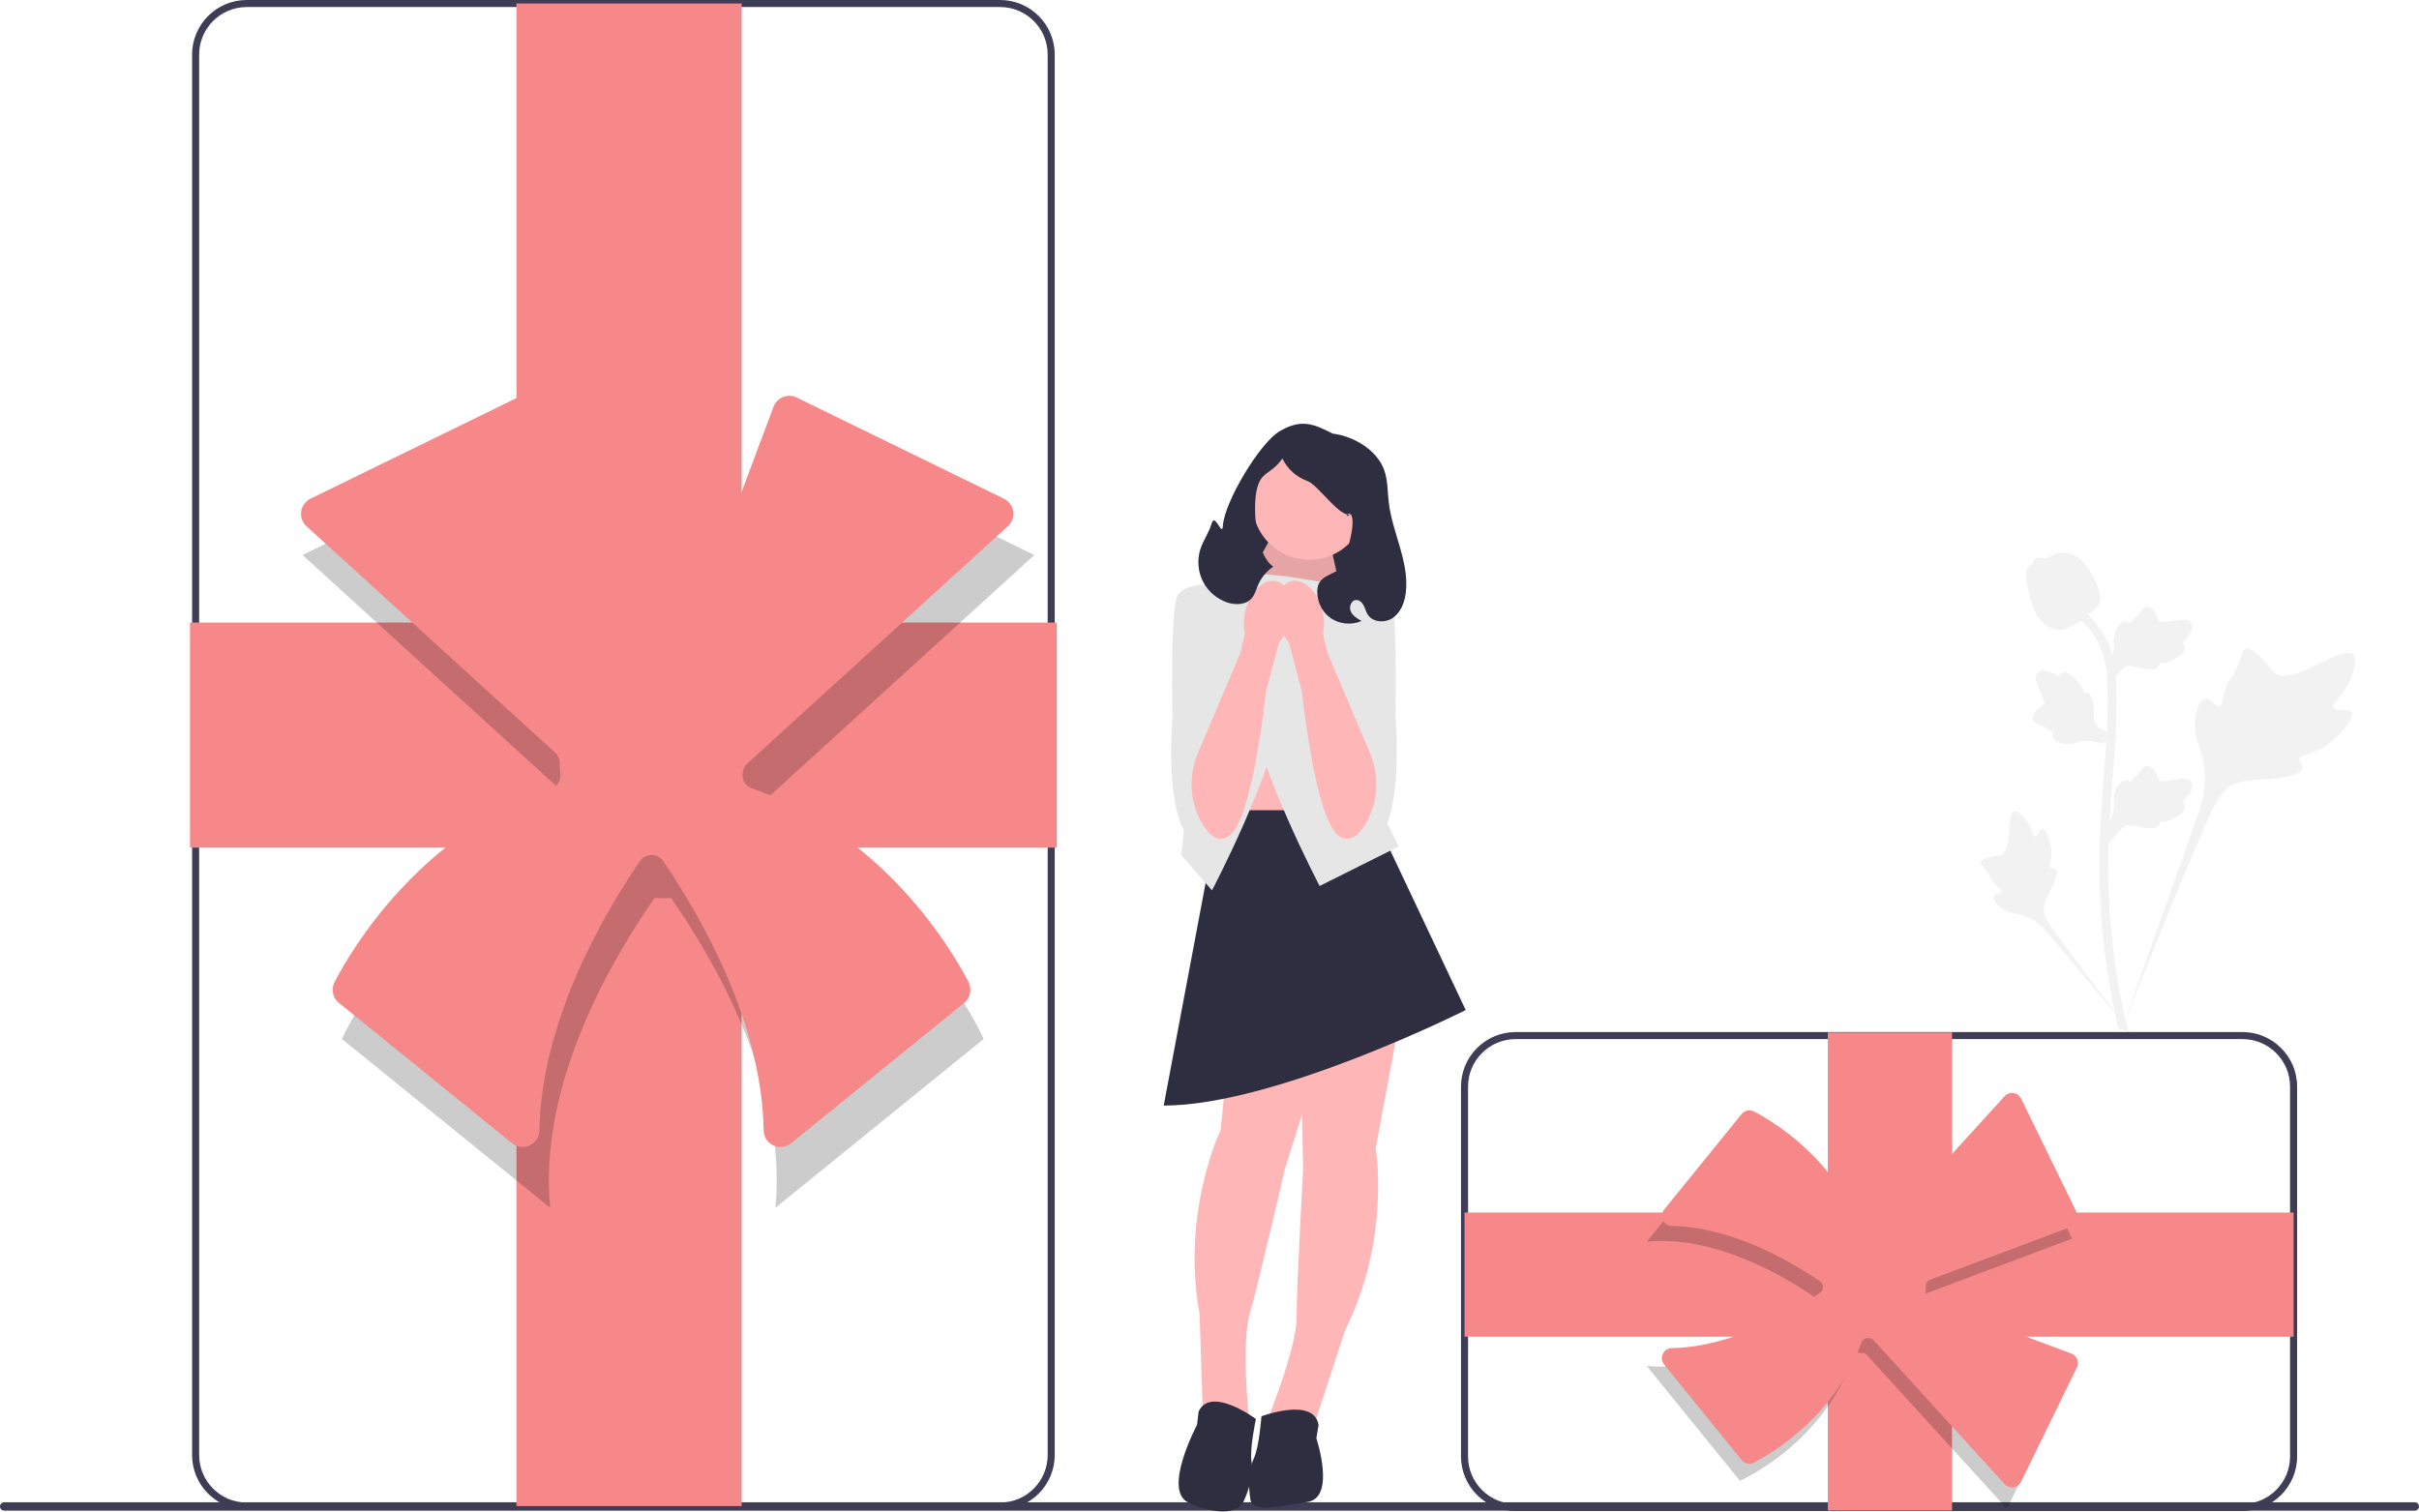
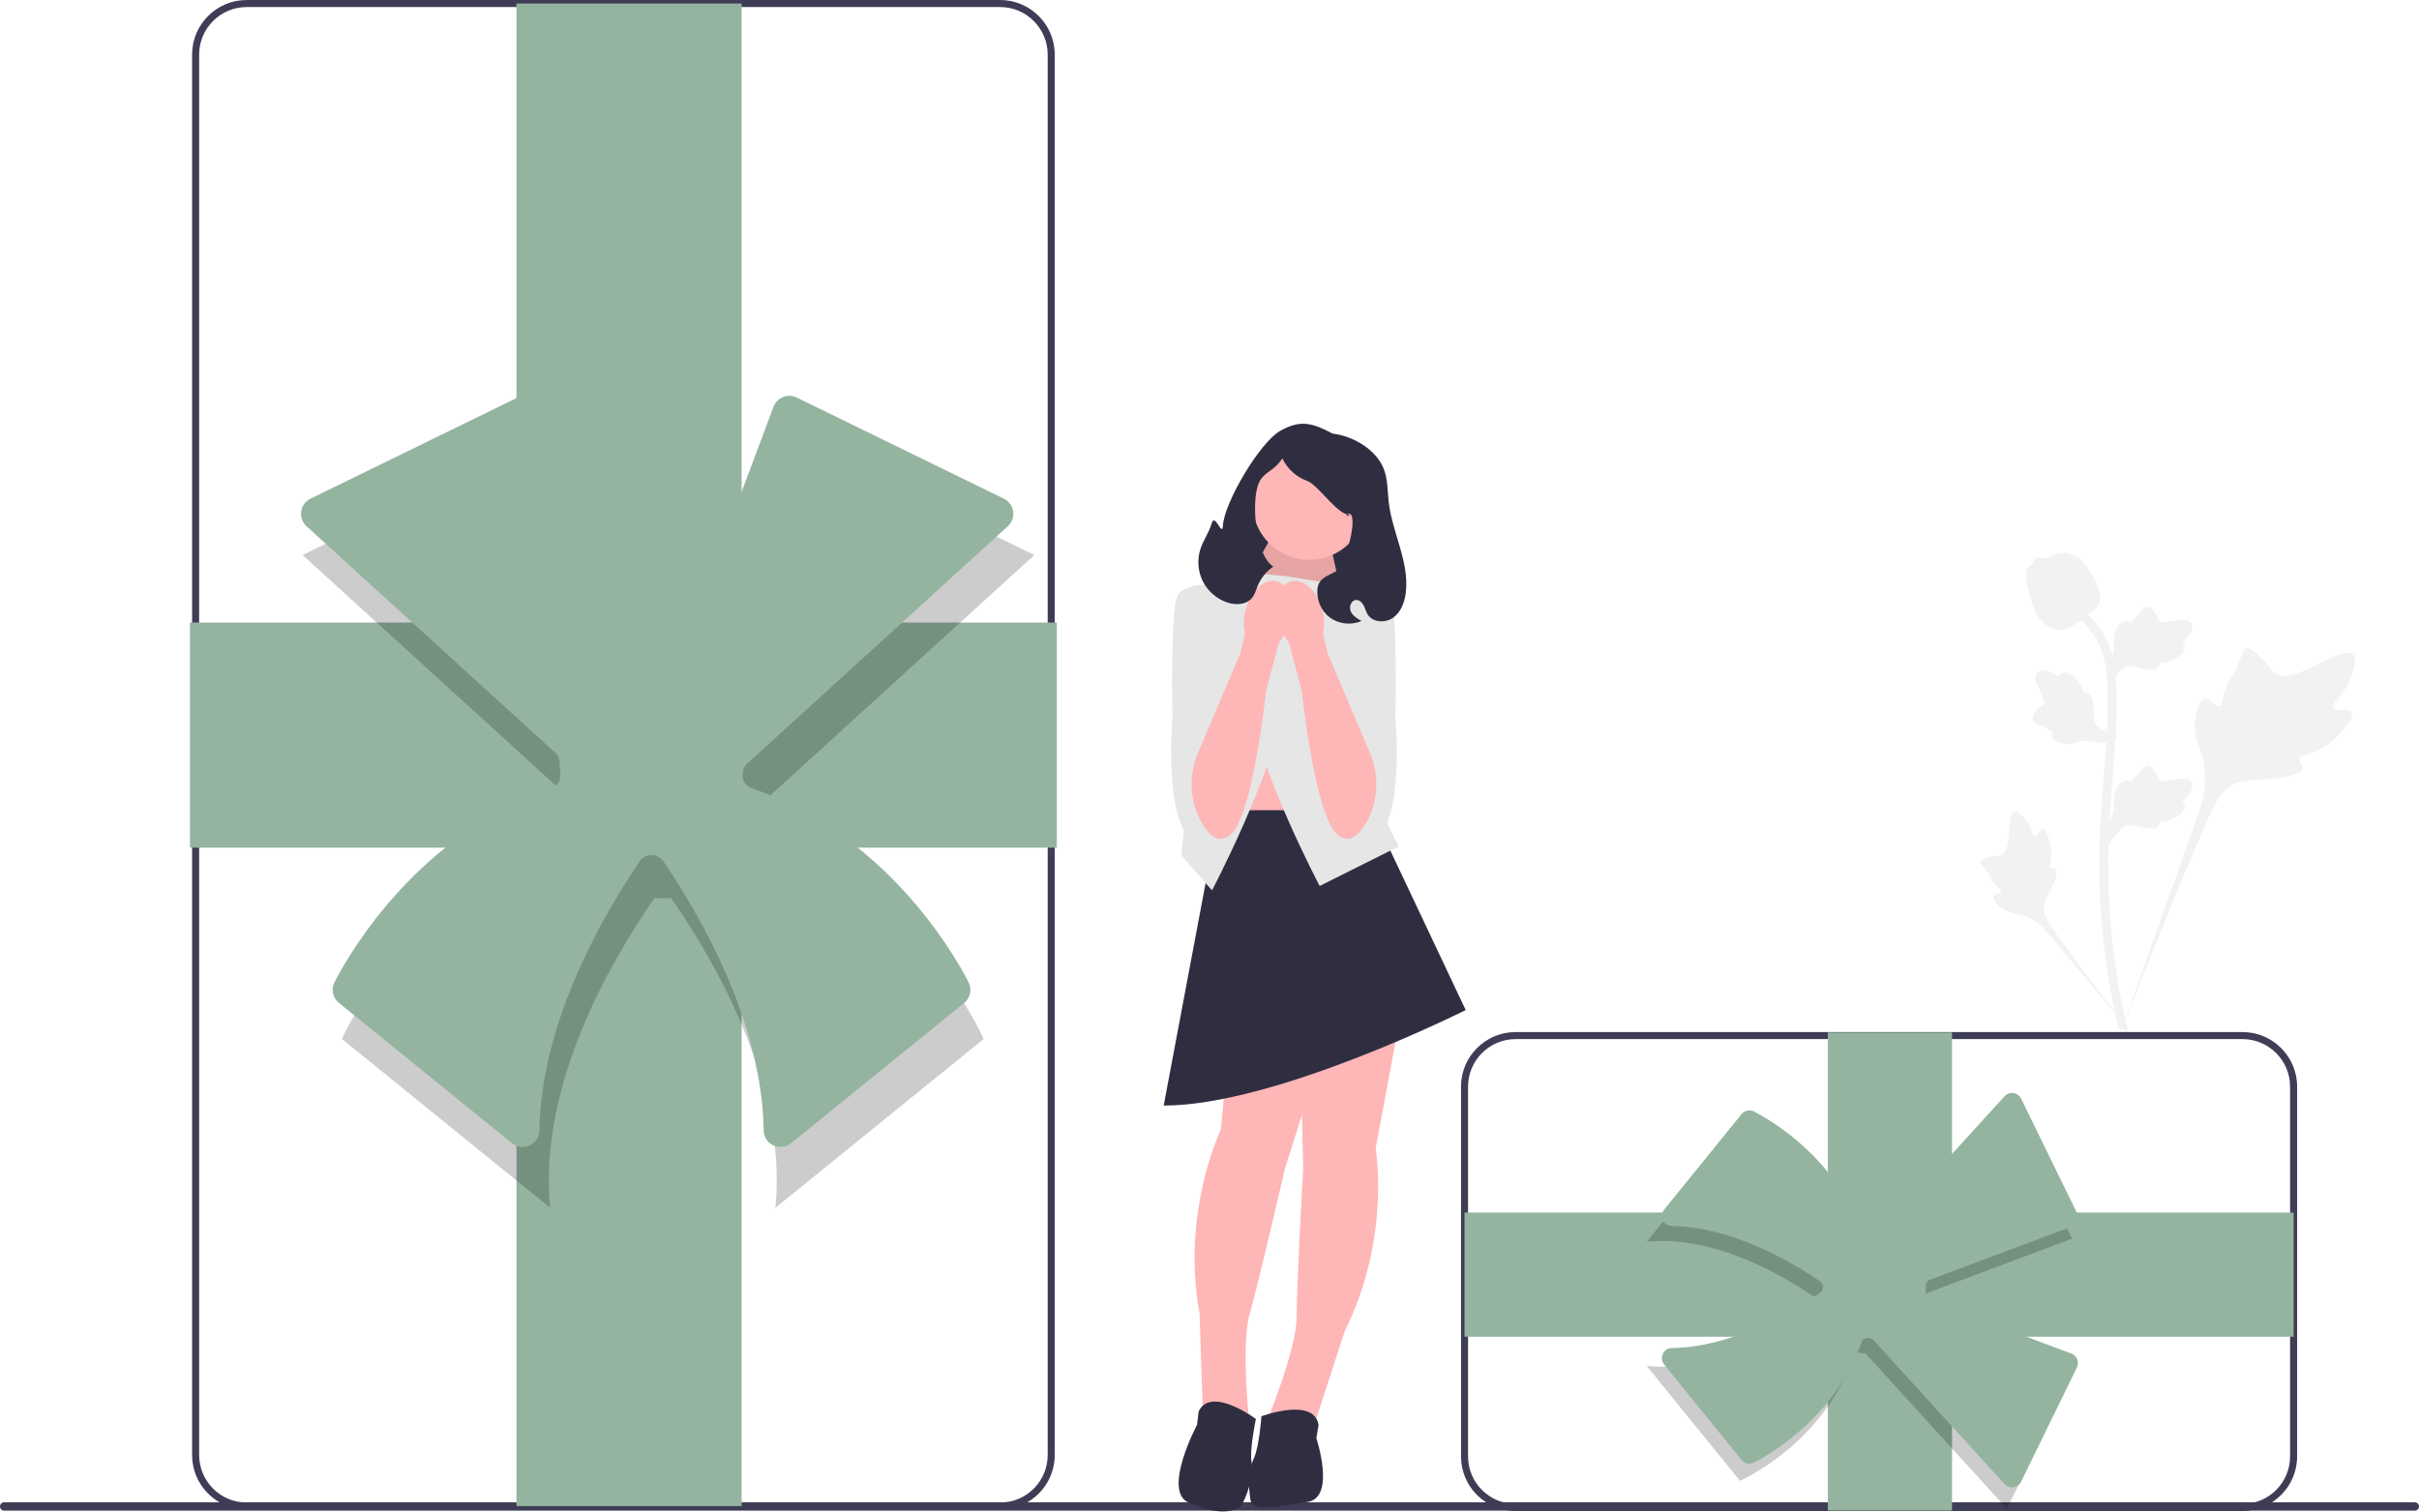
<svg xmlns="http://www.w3.org/2000/svg" width="685.67" height="428.525" viewBox="0 0 685.67 428.525">
  <path d="M0,427.11c0,.66,.53,1.19,1.19,1.19H684.48c.66,0,1.19-.53,1.19-1.19,0-.66-.53-1.19-1.19-1.19H1.19c-.66,0-1.19,.53-1.19,1.19Z" fill="#3f3d56" />
  <path d="M283.497,428H69.917c-8.529,0-15.468-6.939-15.468-15.469V15.468c0-8.529,6.939-15.468,15.468-15.468h213.58c8.529,0,15.468,6.939,15.468,15.468V412.531c0,8.529-6.939,15.469-15.468,15.469ZM69.917,2c-7.426,0-13.468,6.042-13.468,13.468V412.531c0,7.427,6.042,13.469,13.468,13.469h213.58c7.426,0,13.468-6.042,13.468-13.469V15.468c0-7.426-6.042-13.468-13.468-13.468H69.917Z" fill="#3f3d56" />
  <g>
    <path d="M666.534,201.907c-.844-1.424-4.497,.101-5.168-1.191-.669-1.287,2.724-3.249,4.663-7.73,.35-.808,2.553-5.9,.922-7.472-3.092-2.978-17.24,9.313-22.191,5.29-1.087-.883-1.846-2.645-5.134-5.506-1.308-1.138-2.099-1.652-2.865-1.461-1.086,.271-1.172,1.725-2.337,4.584-1.747,4.287-2.78,4.028-3.798,7.449-.756,2.539-.583,4.016-1.472,4.303-1.258,.407-2.416-2.286-4.011-2.045-1.627,.246-2.611,3.382-2.922,5.73-.583,4.406,1.035,7.313,1.932,10.371,.975,3.322,1.553,8.375-.698,15.528l-22.277,62.766c4.918-12.879,19.158-48.185,25.142-61.305,1.727-3.787,3.635-7.629,7.551-9.145,3.77-1.46,8.949-.588,15.55-2.179,.771-.186,2.911-.73,3.18-1.988,.223-1.04-1.036-1.621-.842-2.595,.259-1.307,2.734-1.323,5.775-2.831,2.144-1.063,3.48-2.328,4.629-3.415,.346-.328,5.495-5.262,4.371-7.157h-0Z" fill="#f2f2f2" />
    <path d="M578.889,234.949c-.942,.004-1.248,2.236-2.076,2.193-.825-.043-.808-2.275-2.448-4.519-.296-.405-2.159-2.955-3.401-2.608-2.354,.658-.404,11.148-3.806,12.418-.747,.279-1.831,.143-4.184,.931-.936,.314-1.417,.554-1.544,.985-.18,.611,.508,1.073,1.575,2.47,1.6,2.094,1.175,2.527,2.56,4.013,1.028,1.104,1.803,1.445,1.687,1.964-.163,.735-1.819,.526-2.161,1.379-.349,.87,.907,2.257,1.969,3.087,1.994,1.558,3.888,1.602,5.647,2.044,1.912,.48,4.559,1.654,7.42,4.823l24.378,29.044c-4.902-6.13-18.122-23.306-22.835-30.029-1.36-1.941-2.696-3.985-2.31-6.345,.371-2.272,2.293-4.562,3.417-8.261,.131-.432,.481-1.639-.058-2.134-.446-.409-1.094,.041-1.517-.335-.567-.504,.14-1.724,.277-3.651,.097-1.359-.138-2.38-.341-3.258-.061-.265-.997-4.215-2.251-4.21v0h-0Z" fill="#f2f2f2" />
    <path d="M597.688,239.17l-.568-5.068,.259-.384c1.2-1.777,1.812-3.512,1.82-5.159,.001-.262-.011-.524-.023-.79-.049-1.057-.11-2.371,.575-3.903,.384-.854,1.463-2.831,3.086-2.587,.437,.061,.767,.262,1.018,.497,.037-.059,.075-.117,.115-.181,.505-.771,.905-1.101,1.291-1.419,.296-.245,.602-.497,1.082-1.094,.21-.262,.374-.492,.513-.685,.42-.585,.968-1.282,1.935-1.27,1.033,.049,1.574,.903,1.932,1.468,.64,1.008,.93,1.735,1.122,2.217,.07,.176,.149,.374,.19,.436,.333,.489,3.038,.032,4.057-.135,2.289-.382,4.27-.712,5.087,.732,.585,1.033,.151,2.398-1.33,4.168-.461,.551-.952,.969-1.388,1.297,.361,.215,.684,.546,.815,1.065h0c.308,1.228-.748,2.459-3.137,3.663-.593,.301-1.392,.702-2.512,.896-.527,.091-1.002,.113-1.408,.125-.009,.235-.064,.489-.207,.751-.42,.771-1.293,1.138-2.61,1.05-1.449-.076-2.642-.352-3.694-.595-.919-.21-1.711-.389-2.332-.347-1.153,.093-2.041,1.016-3.083,2.212l-2.603,3.042h-0Z" fill="#f2f2f2" />
    <path d="M600.322,208.994l-4.758,1.835-.437-.153c-2.023-.71-3.857-.862-5.452-.451-.254,.065-.504,.143-.759,.223-1.01,.315-2.266,.708-3.922,.434-.924-.155-3.11-.697-3.285-2.329-.052-.438,.059-.809,.222-1.111-.066-.021-.133-.042-.204-.065-.874-.293-1.295-.597-1.7-.889-.312-.224-.633-.456-1.333-.769-.307-.137-.571-.237-.793-.322-.672-.258-1.486-.611-1.719-1.549-.215-1.011,.474-1.751,.93-2.241,.813-.875,1.442-1.34,1.86-1.648,.153-.112,.324-.239,.373-.294,.389-.446-.74-2.947-1.159-3.891-.95-2.118-1.772-3.95-.582-5.106,.851-.828,2.282-.754,4.369,.229,.65,.307,1.179,.675,1.607,1.013,.117-.404,.354-.8,.823-1.058h0c1.11-.61,2.569,.099,4.339,2.105,.442,.498,1.033,1.169,1.504,2.203,.221,.487,.363,.941,.478,1.331,.229-.051,.49-.063,.779,.009,.852,.21,1.429,.962,1.677,2.258,.294,1.421,.329,2.645,.362,3.724,.029,.942,.058,1.753,.255,2.344,.382,1.091,1.5,1.717,2.922,2.421l3.603,1.746-0,0h0Z" fill="#f2f2f2" />
    <path d="M597.688,194.063l-.568-5.068,.259-.384c1.2-1.777,1.812-3.512,1.82-5.159,.001-.262-.011-.524-.023-.79-.049-1.057-.11-2.371,.575-3.903,.384-.854,1.463-2.831,3.086-2.587,.437,.061,.767,.262,1.018,.497,.037-.059,.075-.117,.115-.181,.505-.771,.905-1.101,1.291-1.419,.296-.245,.602-.497,1.082-1.094,.21-.262,.374-.492,.513-.685,.42-.585,.968-1.282,1.935-1.27,1.033,.049,1.574,.903,1.932,1.468,.64,1.008,.93,1.735,1.122,2.217,.07,.176,.149,.374,.19,.436,.333,.489,3.038,.032,4.057-.135,2.289-.382,4.27-.712,5.087,.732,.585,1.033,.151,2.398-1.33,4.168-.461,.551-.952,.969-1.388,1.297,.361,.215,.684,.546,.815,1.065h0c.308,1.228-.748,2.459-3.137,3.663-.593,.301-1.392,.702-2.512,.896-.527,.091-1.002,.113-1.408,.125-.009,.235-.064,.489-.207,.751-.42,.771-1.293,1.138-2.61,1.05-1.449-.076-2.642-.352-3.694-.595-.919-.21-1.711-.389-2.332-.347-1.153,.093-2.041,1.016-3.083,2.212l-2.603,3.042h-0Z" fill="#f2f2f2" />
    <path d="M602.874,292.44l-1.062-.666-.257-1.226,.257,1.226-1.238,.142c-.02-.115-.087-.379-.188-.793-.554-2.266-2.244-9.162-3.654-20.023-.984-7.581-1.541-15.376-1.656-23.17-.115-7.807,.255-13.717,.551-18.467,.224-3.583,.496-6.994,.762-10.317,.71-8.878,1.379-17.265,.881-26.55-.11-2.073-.341-6.387-2.862-10.978-1.462-2.663-3.476-5.027-5.987-7.023l1.561-1.963c2.771,2.207,5,4.826,6.623,7.782,2.795,5.09,3.047,9.791,3.168,12.05,.507,9.449-.17,17.916-.887,26.88-.264,3.311-.536,6.708-.759,10.276-.294,4.706-.66,10.565-.546,18.271,.113,7.701,.663,15.4,1.633,22.886,1.392,10.724,3.058,17.517,3.605,19.749,.291,1.192,.352,1.441,.054,1.914v-0Z" fill="#f2f2f2" />
    <path d="M583.825,178.577c-.103,0-.207-.002-.312-.01-2.134-.115-4.11-1.392-5.875-3.796-.827-1.131-1.251-2.42-2.095-4.992-.131-.396-.767-2.408-1.154-5.176-.253-1.808-.222-2.565,.137-3.233,.398-.744,1.041-1.263,1.766-1.613-.032-.24-.006-.487,.098-.739,.427-1.045,1.562-.908,2.177-.842,.311,.039,.699,.091,1.117,.069,.658-.032,1.012-.228,1.548-.521,.513-.281,1.15-.631,2.096-.825,1.865-.389,3.427,.14,3.942,.313,2.71,.903,4.046,3.01,5.593,5.45,.308,.489,1.367,2.271,2.065,4.713,.504,1.762,.433,2.545,.281,3.128-.308,1.197-1.036,1.882-2.885,3.394-1.931,1.583-2.9,2.376-3.732,2.858-1.937,1.118-3.153,1.821-4.768,1.821v0h-0Z" fill="#f2f2f2" />
  </g>
-   <rect x="53.853" y="176.506" width="245.708" height="63.82" fill="#f68889" />
-   <rect x="146.392" y="1" width="63.82" height="426" fill="#f68889" />
+   <rect x="53.853" y="176.506" width="245.708" height="63.82" fill="#94B49F" />
+   <rect x="146.392" y="1" width="63.82" height="426" fill="#94B49F" />
  <path d="M212.571,235.521c.452-1.758,.721-3.585,.787-5.468l79.82-72.694-68.607-33.506-30.237,80.632c-2.067-.54-4.224-.857-6.46-.857-1.187,0-2.346,.109-3.49,.266l-30.016-80.041-68.607,33.506,76.683,69.837c-.049,.649-.099,1.299-.099,1.961,0,2.201,.308,4.326,.832,6.364-47.005,14.69-66.248,59.052-66.248,59.052l59.034,47.865c-3.521-35.209,17.981-71.255,29.605-87.869,.761,.068,1.527,.116,2.306,.116s1.545-.048,2.306-.116c11.624,16.615,33.125,52.66,29.605,87.869l59.034-47.865s-19.243-44.362-66.248-59.052l-0-0Z" isolation="isolate" opacity=".2" />
-   <path d="M221.239,325.19c-.688,0-1.382-.149-2.038-.456-1.657-.773-2.704-2.386-2.733-4.208-.484-30.867-18.084-61.162-28.533-76.473-.698-1.022-1.903-1.633-3.224-1.633h-.006c-1.37,0-2.575,.61-3.272,1.633-10.448,15.311-28.049,45.605-28.533,76.473-.029,1.821-1.076,3.435-2.733,4.208-1.674,.784-3.604,.547-5.038-.614l-49.067-39.785c-1.751-1.421-2.266-3.909-1.222-5.918,4.96-9.552,24.055-41.745,61.53-54.983,1.672-.591,2.688-2.256,2.469-4.05-.122-1.002-.183-2.008-.183-2.99,.002-1.172-.445-2.236-1.229-2.949l-70.542-64.244c-1.17-1.065-1.734-2.637-1.511-4.203,.224-1.566,1.207-2.917,2.629-3.611l58.733-28.683c1.205-.589,2.61-.641,3.858-.146,1.247,.496,2.231,1.501,2.703,2.757l27.232,72.62c.562,1.499,2.003,2.478,3.64,2.437,1.234-.028,2.485,.043,3.733,.205,1.761,.235,3.422-.758,4.039-2.404l27.322-72.857c.471-1.256,1.456-2.261,2.703-2.757,1.247-.495,2.654-.442,3.858,.146l58.732,28.683c1.422,.694,2.406,2.045,2.629,3.612,.224,1.565-.341,3.137-1.511,4.202l-73.905,67.308c-.689,.627-1.118,1.483-1.208,2.41-.02,.2-.041,.4-.064,.6h0c-.203,1.686,.845,3.331,2.49,3.912,37.483,13.235,56.582,45.435,61.542,54.987,1.043,2.009,.529,4.497-1.222,5.918l-49.068,39.785c-.872,.707-1.929,1.07-3,1.07h0Z" fill="#f68889" />
+   <path d="M221.239,325.19c-.688,0-1.382-.149-2.038-.456-1.657-.773-2.704-2.386-2.733-4.208-.484-30.867-18.084-61.162-28.533-76.473-.698-1.022-1.903-1.633-3.224-1.633h-.006c-1.37,0-2.575,.61-3.272,1.633-10.448,15.311-28.049,45.605-28.533,76.473-.029,1.821-1.076,3.435-2.733,4.208-1.674,.784-3.604,.547-5.038-.614l-49.067-39.785c-1.751-1.421-2.266-3.909-1.222-5.918,4.96-9.552,24.055-41.745,61.53-54.983,1.672-.591,2.688-2.256,2.469-4.05-.122-1.002-.183-2.008-.183-2.99,.002-1.172-.445-2.236-1.229-2.949l-70.542-64.244c-1.17-1.065-1.734-2.637-1.511-4.203,.224-1.566,1.207-2.917,2.629-3.611l58.733-28.683c1.205-.589,2.61-.641,3.858-.146,1.247,.496,2.231,1.501,2.703,2.757l27.232,72.62c.562,1.499,2.003,2.478,3.64,2.437,1.234-.028,2.485,.043,3.733,.205,1.761,.235,3.422-.758,4.039-2.404l27.322-72.857c.471-1.256,1.456-2.261,2.703-2.757,1.247-.495,2.654-.442,3.858,.146l58.732,28.683c1.422,.694,2.406,2.045,2.629,3.612,.224,1.565-.341,3.137-1.511,4.202l-73.905,67.308c-.689,.627-1.118,1.483-1.208,2.41-.02,.2-.041,.4-.064,.6h0c-.203,1.686,.845,3.331,2.49,3.912,37.483,13.235,56.582,45.435,61.542,54.987,1.043,2.009,.529,4.497-1.222,5.918l-49.068,39.785c-.872,.707-1.929,1.07-3,1.07h0Z" fill="#94B49F" />
  <path d="M635.656,428.392h-206.063c-8.529,0-15.469-6.939-15.469-15.469v-104.846c0-8.529,6.939-15.469,15.469-15.469h206.063c8.529,0,15.468,6.939,15.468,15.469v104.846c0,8.529-6.939,15.469-15.468,15.469Zm-206.063-133.783c-7.427,0-13.469,6.042-13.469,13.469v104.846c0,7.427,6.042,13.469,13.469,13.469h206.063c7.426,0,13.468-6.042,13.468-13.469v-104.846c0-7.427-6.042-13.469-13.468-13.469h-206.063Z" fill="#3f3d56" />
-   <rect x="518.102" y="292.728" width="35.206" height="135.543" fill="#f68889" />
-   <rect x="415.124" y="343.777" width="235" height="35.206" fill="#f68889" />
+   <rect x="518.102" y="292.728" width="35.206" height="135.543" fill="#94B49F" />
+   <rect x="415.124" y="343.777" width="235" height="35.206" fill="#94B49F" />
  <path d="M525.752,383.284c.97,.249,1.978,.398,3.016,.434l40.101,44.032,18.483-37.846-44.48-16.68c.298-1.14,.473-2.33,.473-3.563,0-.655-.06-1.294-.147-1.925l44.154-16.558-18.483-37.846-38.525,42.302c-.358-.027-.717-.055-1.082-.055-1.214,0-2.386,.17-3.51,.459-8.104-25.93-32.576-36.545-32.576-36.545l-26.404,32.566c19.423-1.942,39.307,9.919,48.472,16.331-.038,.42-.064,.842-.064,1.272s.027,.852,.064,1.272c-9.165,6.412-29.05,18.273-48.472,16.331l26.404,32.566s24.472-10.615,32.576-36.545l-0-0Z" isolation="isolate" opacity=".2" />
-   <path d="M570.315,421.696c-.797,0-1.564-.334-2.109-.933l-37.132-40.772c-.306-.336-.752-.549-1.255-.6l-.16-.017c-.907-.101-1.734,.39-2.019,1.195-7.329,20.779-25.172,31.354-30.466,34.101-1.193,.621-2.674,.309-3.523-.741l-21.949-27.071c-.696-.857-.836-2.014-.368-3.018,.462-.989,1.424-1.613,2.51-1.63,16.969-.262,33.642-9.947,42.07-15.697,.507-.347,.81-.944,.809-1.599,.001-.684-.301-1.281-.809-1.627-8.427-5.75-25.098-15.436-42.07-15.697-1.086-.017-2.047-.642-2.509-1.631-.469-1.004-.328-2.16,.368-3.018l21.95-27.071c.85-1.047,2.332-1.359,3.522-.742,5.293,2.747,23.133,13.321,30.463,34.094,.284,.805,1.096,1.307,1.913,1.208,.889-.112,1.775-.138,2.631-.074l36.026-39.559c.638-.7,1.579-1.039,2.515-.903,.938,.135,1.745,.723,2.16,1.573l15.825,32.402c.353,.722,.384,1.563,.087,2.31-.297,.745-.898,1.334-1.65,1.615l-40.062,15.023c-.737,.276-1.218,.997-1.198,1.792l.003,.29c0,.623-.043,1.257-.129,1.884-.11,.807,.393,1.609,1.196,1.911l40.19,15.071c.751,.282,1.353,.871,1.65,1.617,.296,.746,.265,1.587-.087,2.309l-15.825,32.402c-.415,.851-1.223,1.438-2.16,1.572-.135,.02-.271,.029-.406,.029Z" fill="#f68889" />
+   <path d="M570.315,421.696c-.797,0-1.564-.334-2.109-.933l-37.132-40.772c-.306-.336-.752-.549-1.255-.6l-.16-.017c-.907-.101-1.734,.39-2.019,1.195-7.329,20.779-25.172,31.354-30.466,34.101-1.193,.621-2.674,.309-3.523-.741l-21.949-27.071c-.696-.857-.836-2.014-.368-3.018,.462-.989,1.424-1.613,2.51-1.63,16.969-.262,33.642-9.947,42.07-15.697,.507-.347,.81-.944,.809-1.599,.001-.684-.301-1.281-.809-1.627-8.427-5.75-25.098-15.436-42.07-15.697-1.086-.017-2.047-.642-2.509-1.631-.469-1.004-.328-2.16,.368-3.018l21.95-27.071c.85-1.047,2.332-1.359,3.522-.742,5.293,2.747,23.133,13.321,30.463,34.094,.284,.805,1.096,1.307,1.913,1.208,.889-.112,1.775-.138,2.631-.074l36.026-39.559c.638-.7,1.579-1.039,2.515-.903,.938,.135,1.745,.723,2.16,1.573l15.825,32.402c.353,.722,.384,1.563,.087,2.31-.297,.745-.898,1.334-1.65,1.615l-40.062,15.023c-.737,.276-1.218,.997-1.198,1.792l.003,.29c0,.623-.043,1.257-.129,1.884-.11,.807,.393,1.609,1.196,1.911l40.19,15.071c.751,.282,1.353,.871,1.65,1.617,.296,.746,.265,1.587-.087,2.309l-15.825,32.402c-.415,.851-1.223,1.438-2.16,1.572-.135,.02-.271,.029-.406,.029Z" fill="#94B49F" />
  <g>
    <path d="M383.69,171.688h-32.227v-10.611c0-17.786,14.44-32.226,32.226-32.226h0v42.838h0v0Z" fill="#2f2e41" />
    <polygon points="376.547 151.88 382.088 176.802 349.619 171.41 362.85 147.84 376.547 151.88" fill="#ffb6b6" />
    <polygon points="376.547 151.88 382.088 176.802 349.619 171.41 362.85 147.84 376.547 151.88" isolation="isolate" opacity=".1" />
    <rect x="345.417" y="205.118" width="31.13" height="46.072" fill="#ffb6b6" />
    <path d="M396.781,288.857l-6.848,36.733s4.358,25.526-8.716,51.675l-8.716,26.771-13.074-1.868s8.094-19.923,8.094-28.639,1.868-42.336,1.868-42.336l-.934-38.363,28.328-3.973v-0Z" fill="#ffb6b6" />
    <path d="M357.558,401.546s14.942-5.603,16.187,2.49l-.623,3.736s5.603,16.81-2.49,18.055-15.565,3.113-16.187-.623-.613-8.399,.939-11.67,2.174-11.988,2.174-11.988Z" fill="#2f2e41" />
    <path d="M349.651,283.159l-3.637,37.188s-11.285,23.307-5.999,52.06l.927,28.139,13.078,1.842s-2.234-21.388,.19-29.76c2.424-8.372,9.98-41.185,9.98-41.185l11.566-36.59-26.105-11.695v-0Z" fill="#ffb6b6" />
    <path d="M355.987,402.31s-12.794-9.538-16.241-2.11l-.441,3.761s-9.88,18.591-2.452,22.038,13.908,3.316,15.544-.099,2.924-7.897,2.344-11.471,1.246-12.12,1.246-12.12l0,0Z" fill="#2f2e41" />
    <path d="M388.687,229.711l26.771,56.656s-53.854,27.083-85.606,27.083l15.766-83.738h43.069l-0,0Z" fill="#2f2e41" />
    <path d="M364.718,163.405l15.565,2.49-1.245,39.223,17.433,34.865-22.413,11.207s-17.433-32.997-20.545-53.543-1.245-35.488-1.245-35.488l12.452,1.245-0,0Z" fill="#e6e6e6" />
    <path d="M352.888,164.65l-15.565,2.49,1.245,39.223-3.736,36.11,8.716,9.961s17.433-32.997,20.545-53.543,1.245-35.488,1.245-35.488l-12.452,1.245,0,0Z" fill="#e6e6e6" />
    <path d="M376.858,166.829l3.424-.934s12.14-1.556,14.008,3.424c1.868,4.981,1.245,34.242,1.245,34.242,0,0,3.213,35.914-9.289,36.323s-10.011-29.475-10.011-29.475l.623-43.581Z" fill="#e6e6e6" />
    <circle cx="371.114" cy="142.606" r="16.113" fill="#ffb6b6" />
    <path d="M366.073,164.782c3.457-.877,7.376,2.815,8.754,8.248,.581,2.163,.635,4.433,.158,6.621l1.485,6.176,.109-.006,11.716,27.611c2.724,6.42,2.436,13.79-1.038,19.837-2.067,3.597-4.78,6.015-7.966,3.547-5.286-4.096-8.739-27.549-10.316-41.021l-3.645-13.694c-1.463-1.696-2.499-3.718-3.02-5.897-1.379-5.431,.306-10.545,3.762-11.422h-0Z" fill="#ffb6b6" />
    <path d="M351.021,166.829l-3.424-.934s-12.14-1.556-14.008,3.424-1.245,34.242-1.245,34.242c0,0-3.213,35.914,9.289,36.323,12.502,.409,10.011-29.475,10.011-29.475l-.623-43.581Z" fill="#e6e6e6" />
    <path d="M361.806,164.782c-3.457-.877-7.376,2.815-8.754,8.248-.581,2.163-.635,4.433-.158,6.621l-1.485,6.176-.109-.006-11.716,27.611c-2.724,6.42-2.436,13.79,1.038,19.837,2.067,3.597,4.78,6.015,7.966,3.547,5.286-4.096,8.739-27.549,10.316-41.021l3.645-13.694c1.463-1.696,2.499-3.718,3.02-5.897,1.379-5.431-.306-10.545-3.762-11.422h0Z" fill="#ffb6b6" />
    <path d="M340.265,155.642c.82-2.492,2.438-4.674,3.162-7.196,.961-3.348,3.008,4.079,3.207,.602,.379-6.61,10.468-23.613,16.227-26.878,5.759-3.266,9.067-2.281,14.934,.786,0,0,2.848,.181,6.394,1.932s6.737,4.554,8.117,8.26c1.093,2.938,.972,6.164,1.337,9.277,1.018,8.673,5.879,16.921,4.836,25.59-.326,2.705-1.354,5.502-3.565,7.093-2.212,1.591-5.785,1.418-7.24-.885-.497-.786-.707-1.718-1.133-2.545-.426-.826-1.195-1.597-2.124-1.571-1.397,.039-2.108,1.913-1.557,3.197s1.845,2.06,3.061,2.749c-2.894,1.302-6.485,.897-9.016-1.018-2.531-1.915-3.898-5.26-3.432-8.399,.656-4.424,7.102-3.508,7.861-7.916,.553-3.209,2.494-8.578,1.965-11.79-.529-3.213-3.068,.677-.393-1.179-2.943,1.419-9.238-8.287-12.318-9.374-3.081-1.087-5.693-3.441-7.094-6.392-3.268,4.737-6.142,3.45-7.312,9.085-1.17,5.634-.088,18.435,4.73,21.58-1.928,1.316-3.466,3.197-4.371,5.349-.513,1.219-.845,2.553-1.696,3.566-1.625,1.934-4.625,2.051-7.017,1.238-2.965-1.008-5.501-3.223-6.899-6.025s-1.642-6.16-.663-9.136l-0,0Z" fill="#2f2e41" />
  </g>
</svg>
